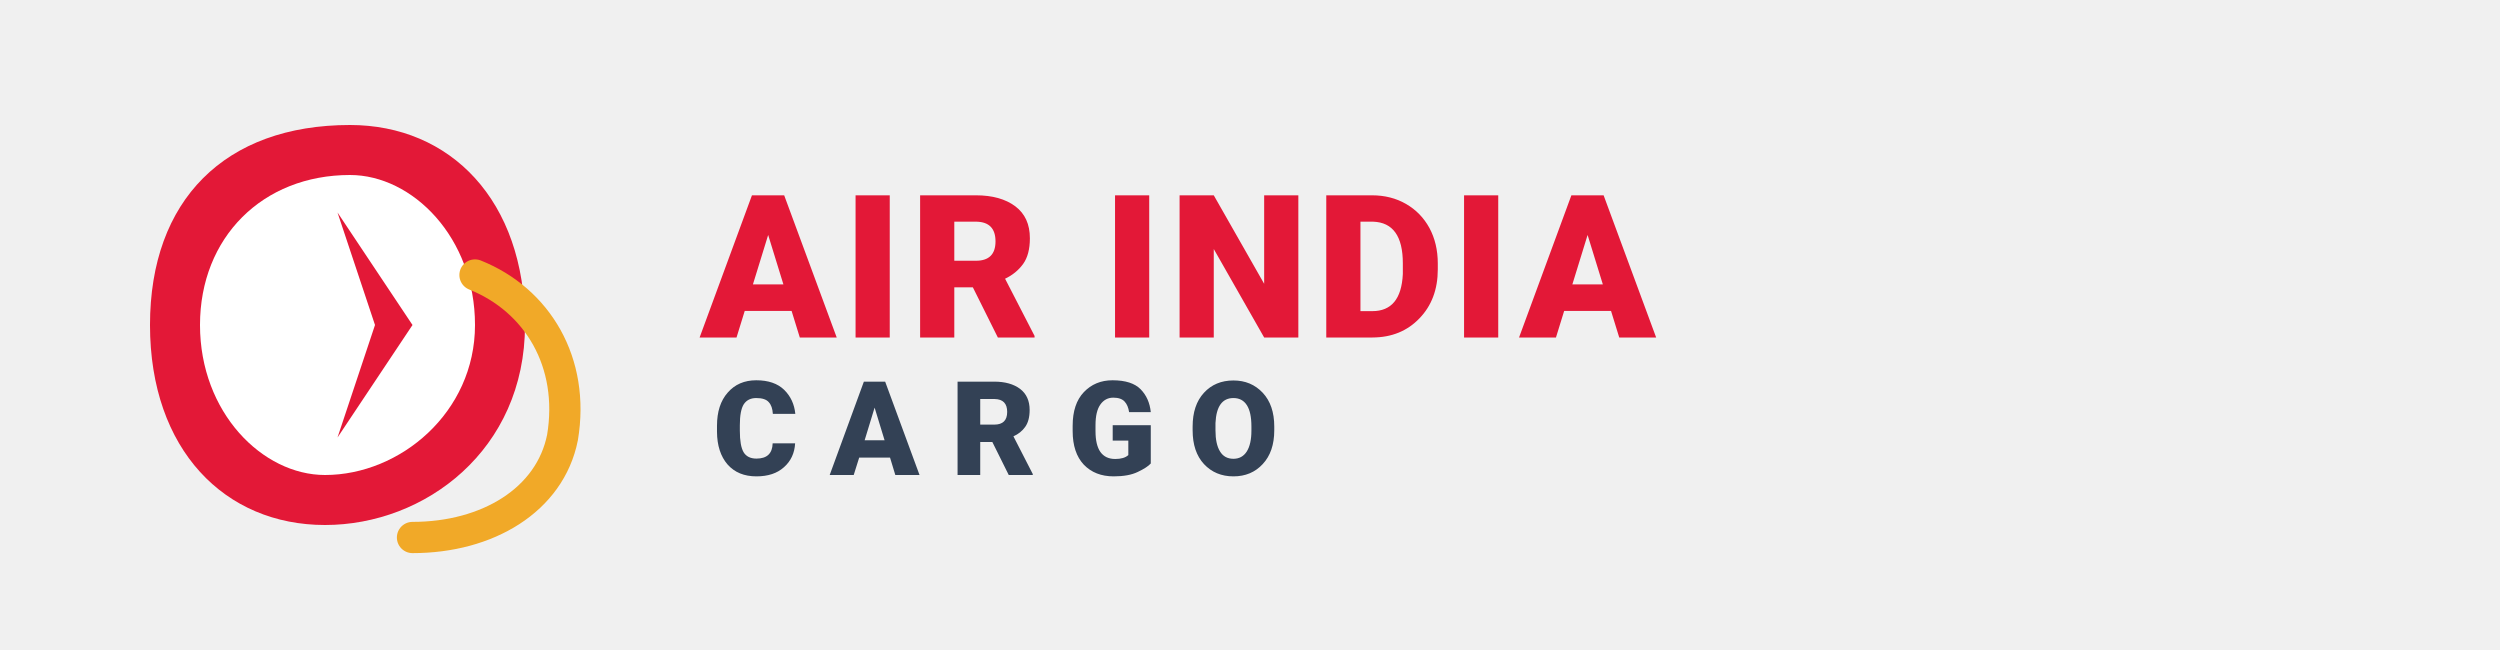
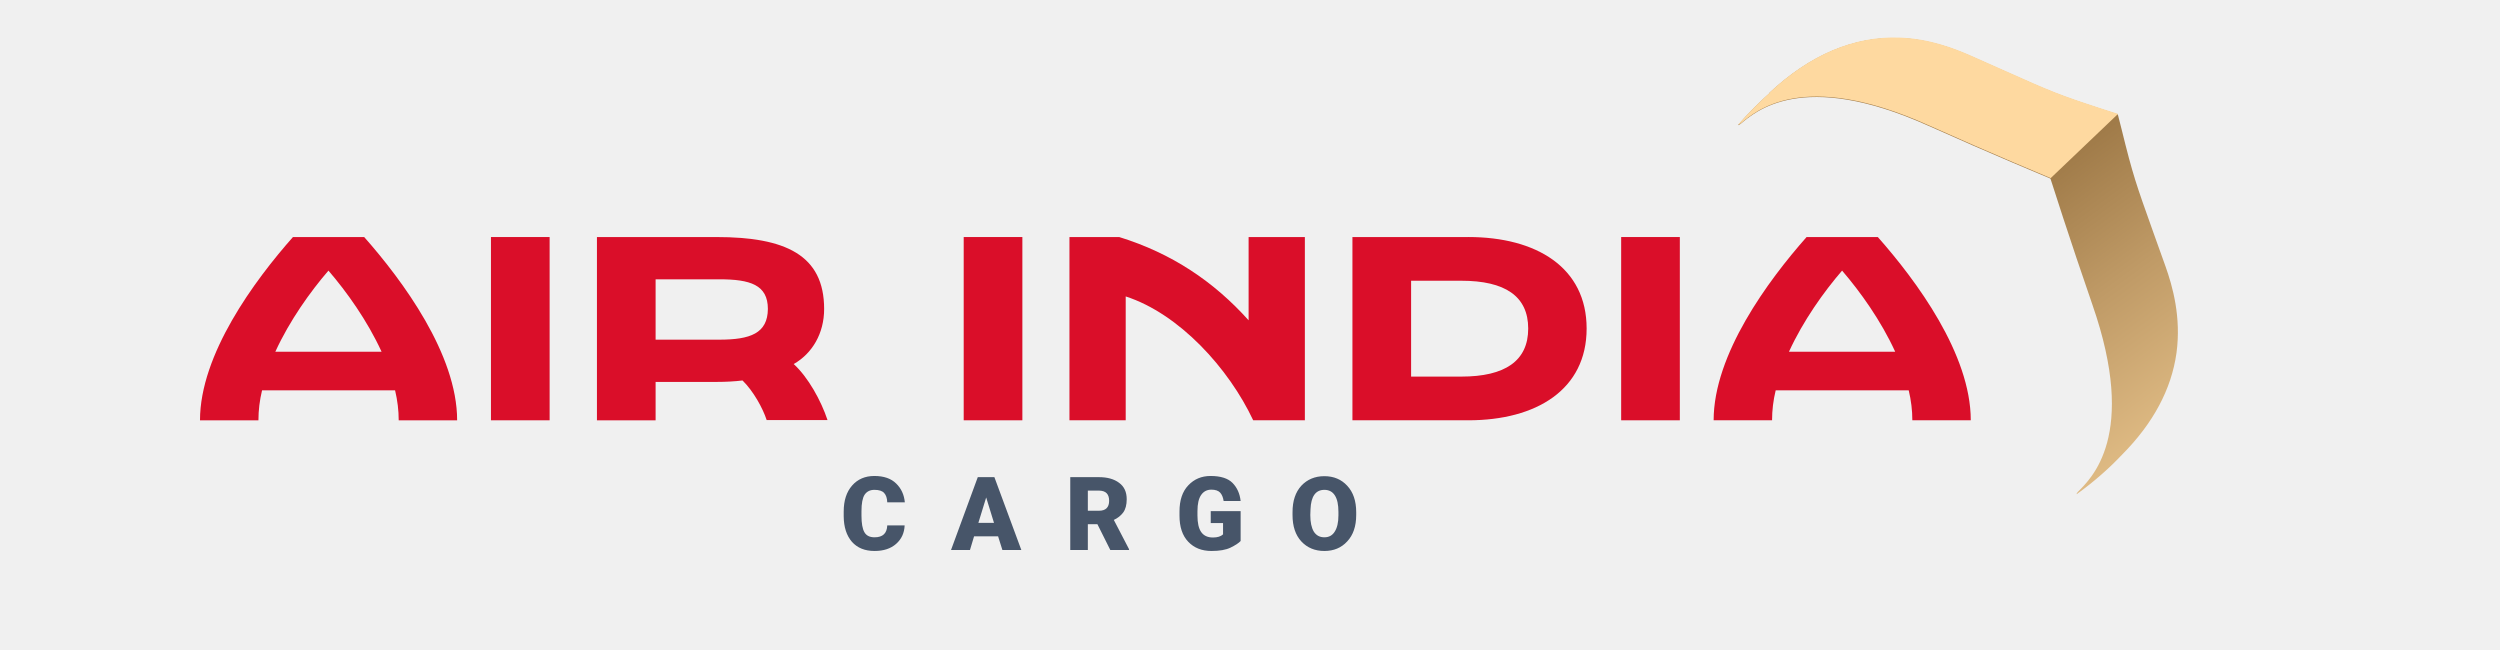
<svg xmlns="http://www.w3.org/2000/svg" text-rendering="geometricPrecision" shape-rendering="geometricPrecision" viewBox="0 0 200 52" fill="none">
-   <g transform="translate(10, 8)">
-     <path d="M18 2 C26 2, 32 8, 32 18 C32 28, 24 34, 16 34 C8 34, 2 28, 2 18 C2 8, 8 2, 18 2 Z" fill="#E31837" />
-     <path d="M18 6 C23 6, 28 11, 28 18 C28 25, 22 30, 16 30 C11 30, 6 25, 6 18 C6 11, 11 6, 18 6 Z" fill="#FFFFFF" />
-     <path d="M17 9 L23 18 L17 27 L20 18 Z" fill="#E31837" />
-     <path d="M28 14 C33 16, 36 21, 35 27 C34 32, 29 35, 23 35" stroke="#F1A928" stroke-width="2.5" stroke-linecap="round" fill="none" />
+   <g transform="translate(16, 3) scale(0.94)">
+     <path d="m 50.529,27.791 c 1.582,-0.904 2.589,-2.61 2.589,-4.685 0,-4.603 -3.308,-6.123 -9.165,-6.123 H 33.782 v 15.596 h 4.993 v -3.267 h 5.199 c 0.781,0 1.521,-0.041 2.199,-0.123 0.925,0.904 1.726,2.363 2.055,3.37 h 5.178 c -0.555,-1.665 -1.644,-3.637 -2.877,-4.767 z m -6.329,-2.075 h -5.425 v -5.137 h 5.425 c 2.63,0 4.13,0.473 4.13,2.527 -0.021,2.075 -1.5,2.61 -4.13,2.61 z" fill="#DA0E29" />
+     <path d="m 29.755,16.982 h -4.993 v 15.596 h 4.993 z" fill="#DA0E29" />
+     <path d="m 69.989,16.982 h -4.993 v 15.596 h 4.993 z" fill="#DA0E29" />
+     <path d="m 125.943,16.982 h -4.993 v 15.596 h 4.993 z" fill="#DA0E29" />
+     <path d="m 107.942,16.982 h -9.863 v 15.596 h 9.863 c 5.795,0 10.069,-2.61 10.069,-7.809 0,-5.199 -4.274,-7.788 -10.069,-7.788 z m -0.595,11.877 h -4.275 v -8.158 h 4.275 c 3.719,0 5.692,1.315 5.692,4.069 0,2.754 -1.973,4.089 -5.692,4.089 z" fill="#DA0E29" />
+     <path d="m 89.264,24.092 c -2.98,-3.329 -6.576,-5.733 -11.035,-7.11 h -4.233 v 15.596 h 4.788 v -10.541 c 4.562,1.48 8.774,6.123 10.85,10.541 h 4.397 v -15.596 h -4.788 v 7.11 z" fill="#DA0E29" />
+     <path d="M 7.911,16.982 C 4.623,20.701 0,26.969 0,32.579 h 4.973 c 0,-0.843 0.103,-1.706 0.308,-2.548 h 11.322 c 0.205,0.863 0.308,1.706 0.308,2.548 h 4.973 c 0,-5.61 -4.623,-11.877 -7.911,-15.596 z m -1.5,9.761 c 1.212,-2.651 2.98,-5.117 4.521,-6.904 1.541,1.788 3.308,4.253 4.521,6.904 z" fill="#DA0E29" />
+     <path d="m 142.793,16.982 h -6.062 c -3.288,3.719 -7.911,9.987 -7.911,15.596 h 4.973 c 0,-0.843 0.102,-1.706 0.308,-2.548 h 11.322 c 0.206,0.863 0.308,1.706 0.308,2.548 h 4.973 c 0,-5.63 -4.623,-11.877 -7.911,-15.596 z m -7.562,9.761 c 1.212,-2.651 2.98,-5.117 4.521,-6.904 1.541,1.788 3.308,4.253 4.52,6.904 z" fill="#DA0E29" />
+     <path d="m 168.212,26.846 c 0.411,-3.041 -0.329,-5.671 -0.946,-7.398 -0.431,-1.212 -0.78,-2.178 -1.089,-3.041 -1.397,-3.925 -1.664,-4.644 -2.63,-8.569 l -0.329,-1.295 -1.274,-0.411 c -3.863,-1.253 -4.541,-1.562 -8.363,-3.267 -0.842,-0.37 -1.788,-0.801 -2.959,-1.315 -1.377,-0.596 -3.473,-1.418 -6,-1.5 -3.884,-0.144 -7.603,1.438 -11.076,4.685 l 0.062,-0.021 c -0.884,0.781 -1.788,1.685 -2.713,2.733 0,0 0.021,0.062 0.226,-0.103 1.213,-0.986 5.179,-4.685 15.967,0.164 5.301,2.384 10.397,4.5 10.397,4.5 0,0 1.665,5.24 3.576,10.747 3.883,11.158 -0.144,14.795 -1.233,15.905 -0.165,0.185 -0.103,0.205 -0.103,0.205 1.562,-1.13 2.815,-2.26 3.863,-3.37 2.63,-2.651 4.192,-5.548 4.624,-8.651 z" fill="url(#aiVistaGrad)" />
+     <path d="m 163.239,6.502 -1.274,-0.411 c -3.863,-1.253 -4.541,-1.562 -8.363,-3.267 -0.843,-0.37 -1.788,-0.801 -2.959,-1.315 -1.377,-0.596 -3.473,-1.418 -6.001,-1.5 -3.883,-0.144 -7.603,1.438 -11.075,4.685 l 0.061,-0.021 c -0.883,0.781 -1.787,1.685 -2.712,2.733 0,0 0.02,0.062 0.226,-0.103 1.212,-0.986 5.178,-4.685 15.966,0.164 5.302,2.384 10.398,4.5 10.398,4.5 z" fill="#FED9A0" />
+     <defs>
+       <linearGradient id="aiVistaGrad" x1="198.42" y1="71.185" x2="157.529" y2="15.56" gradientUnits="userSpaceOnUse" gradientTransform="translate(-15.5964,-15.58741)">
+         <stop offset="0.18" stop-color="#FED9A0" />
+         <stop offset="0.312" stop-color="#ECC890" />
+         <stop offset="0.574" stop-color="#BF9A66" />
+         <stop offset="0.746" stop-color="#9E7947" />
+       </linearGradient>
+     </defs>
  </g>
-   <text x="56" y="27" font-family="system-ui, -apple-system, 'Segoe UI', Roboto, sans-serif" font-size="16" font-weight="900" fill="#E31837" letter-spacing="0.5">AIR INDIA</text>
-   <text x="57" y="38" font-family="system-ui, -apple-system, 'Segoe UI', Roboto, sans-serif" font-size="10.5" font-weight="800" fill="#334155" letter-spacing="2.5">CARGO</text>
+   <text x="88" y="44" text-anchor="middle" font-family="system-ui, -apple-system, 'Segoe UI', Roboto, sans-serif" font-size="8.2" font-weight="800" fill="#475569" letter-spacing="3.5">CARGO</text>
</svg>
